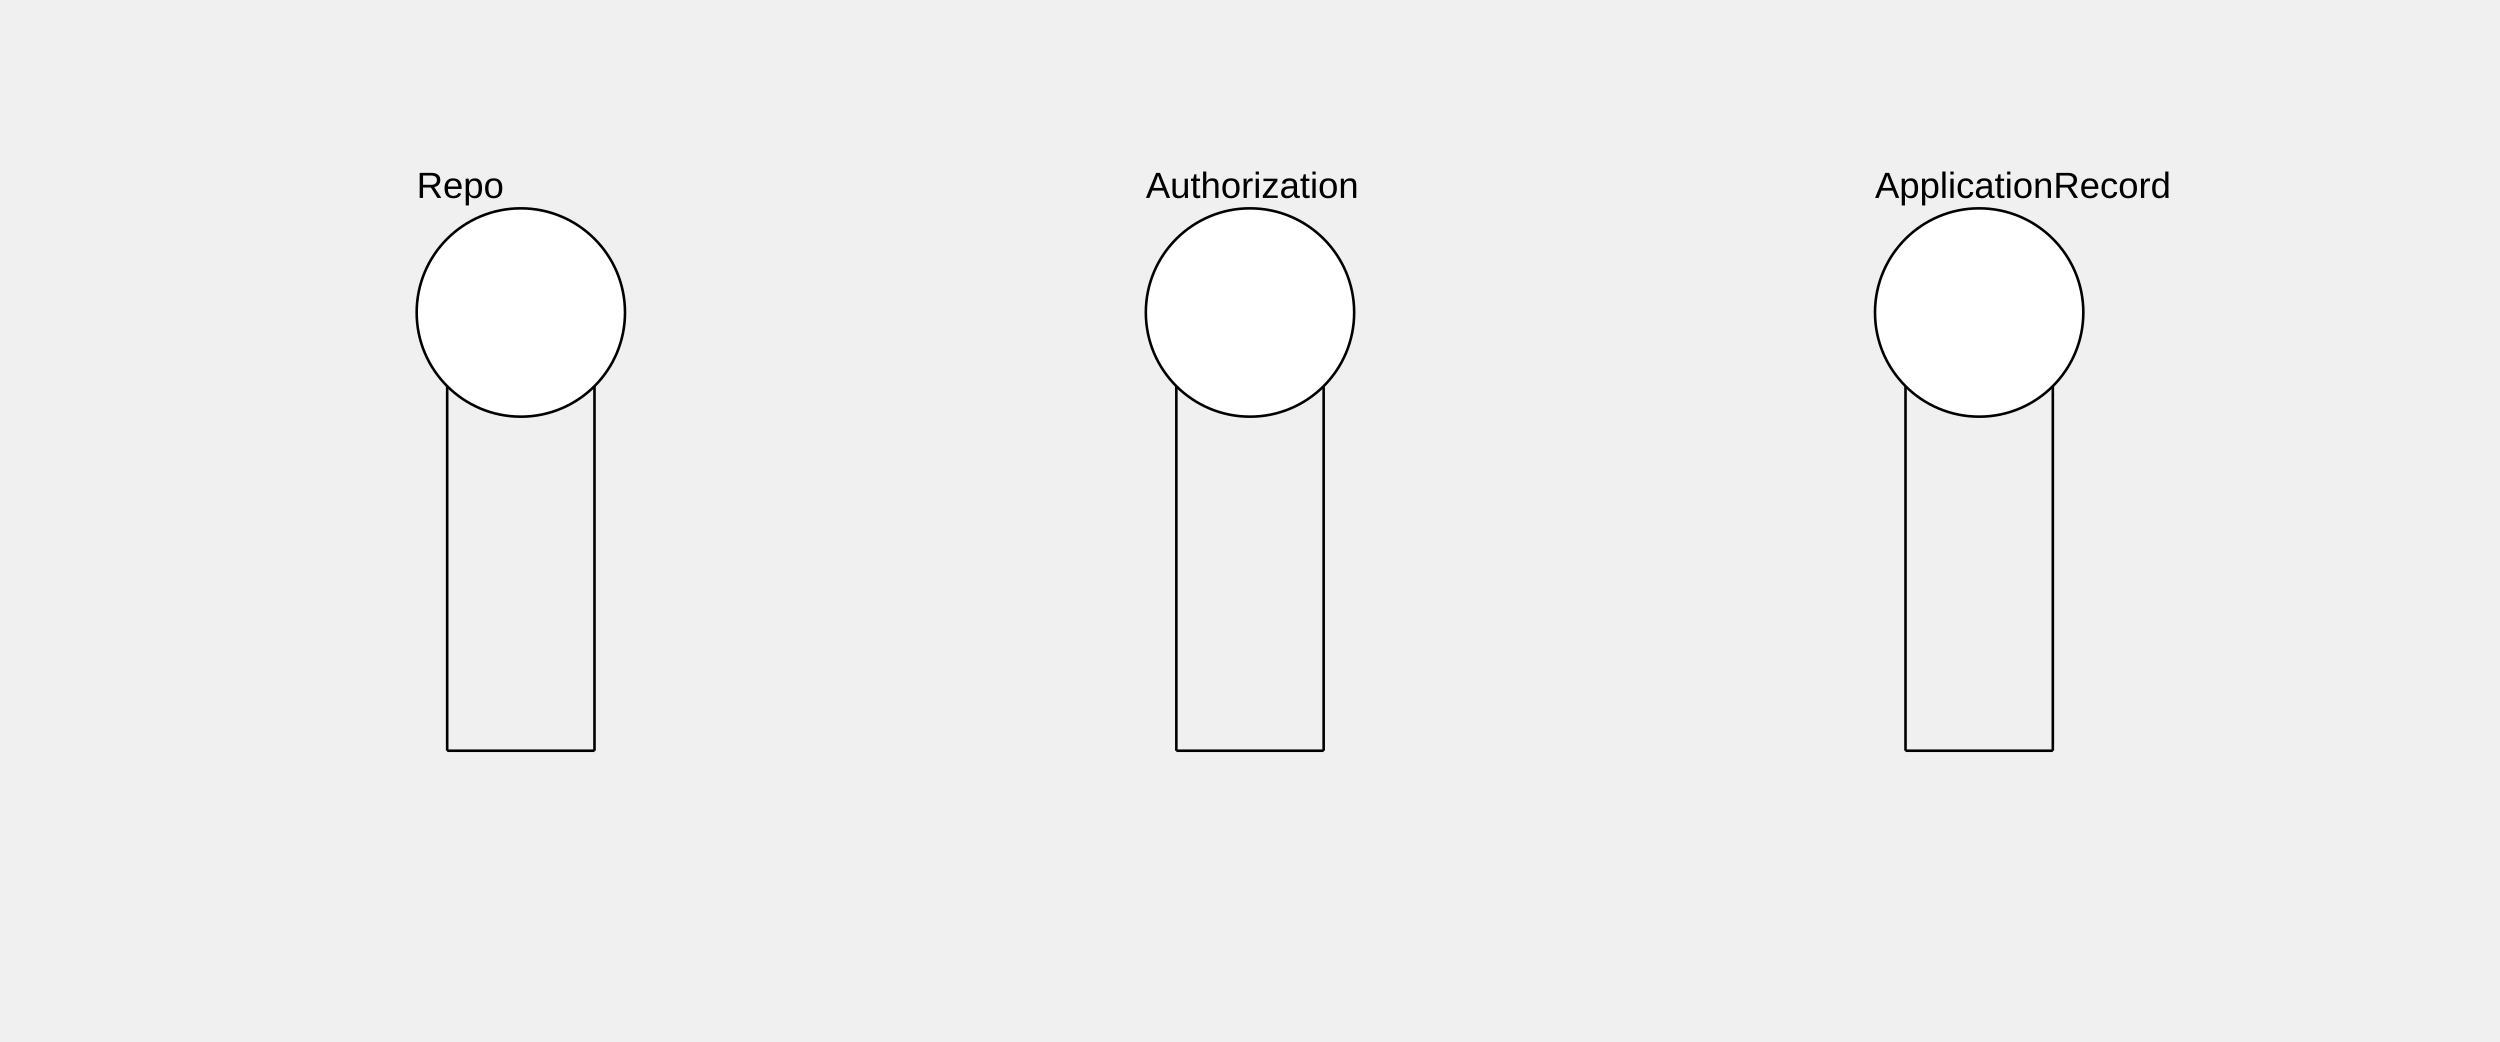
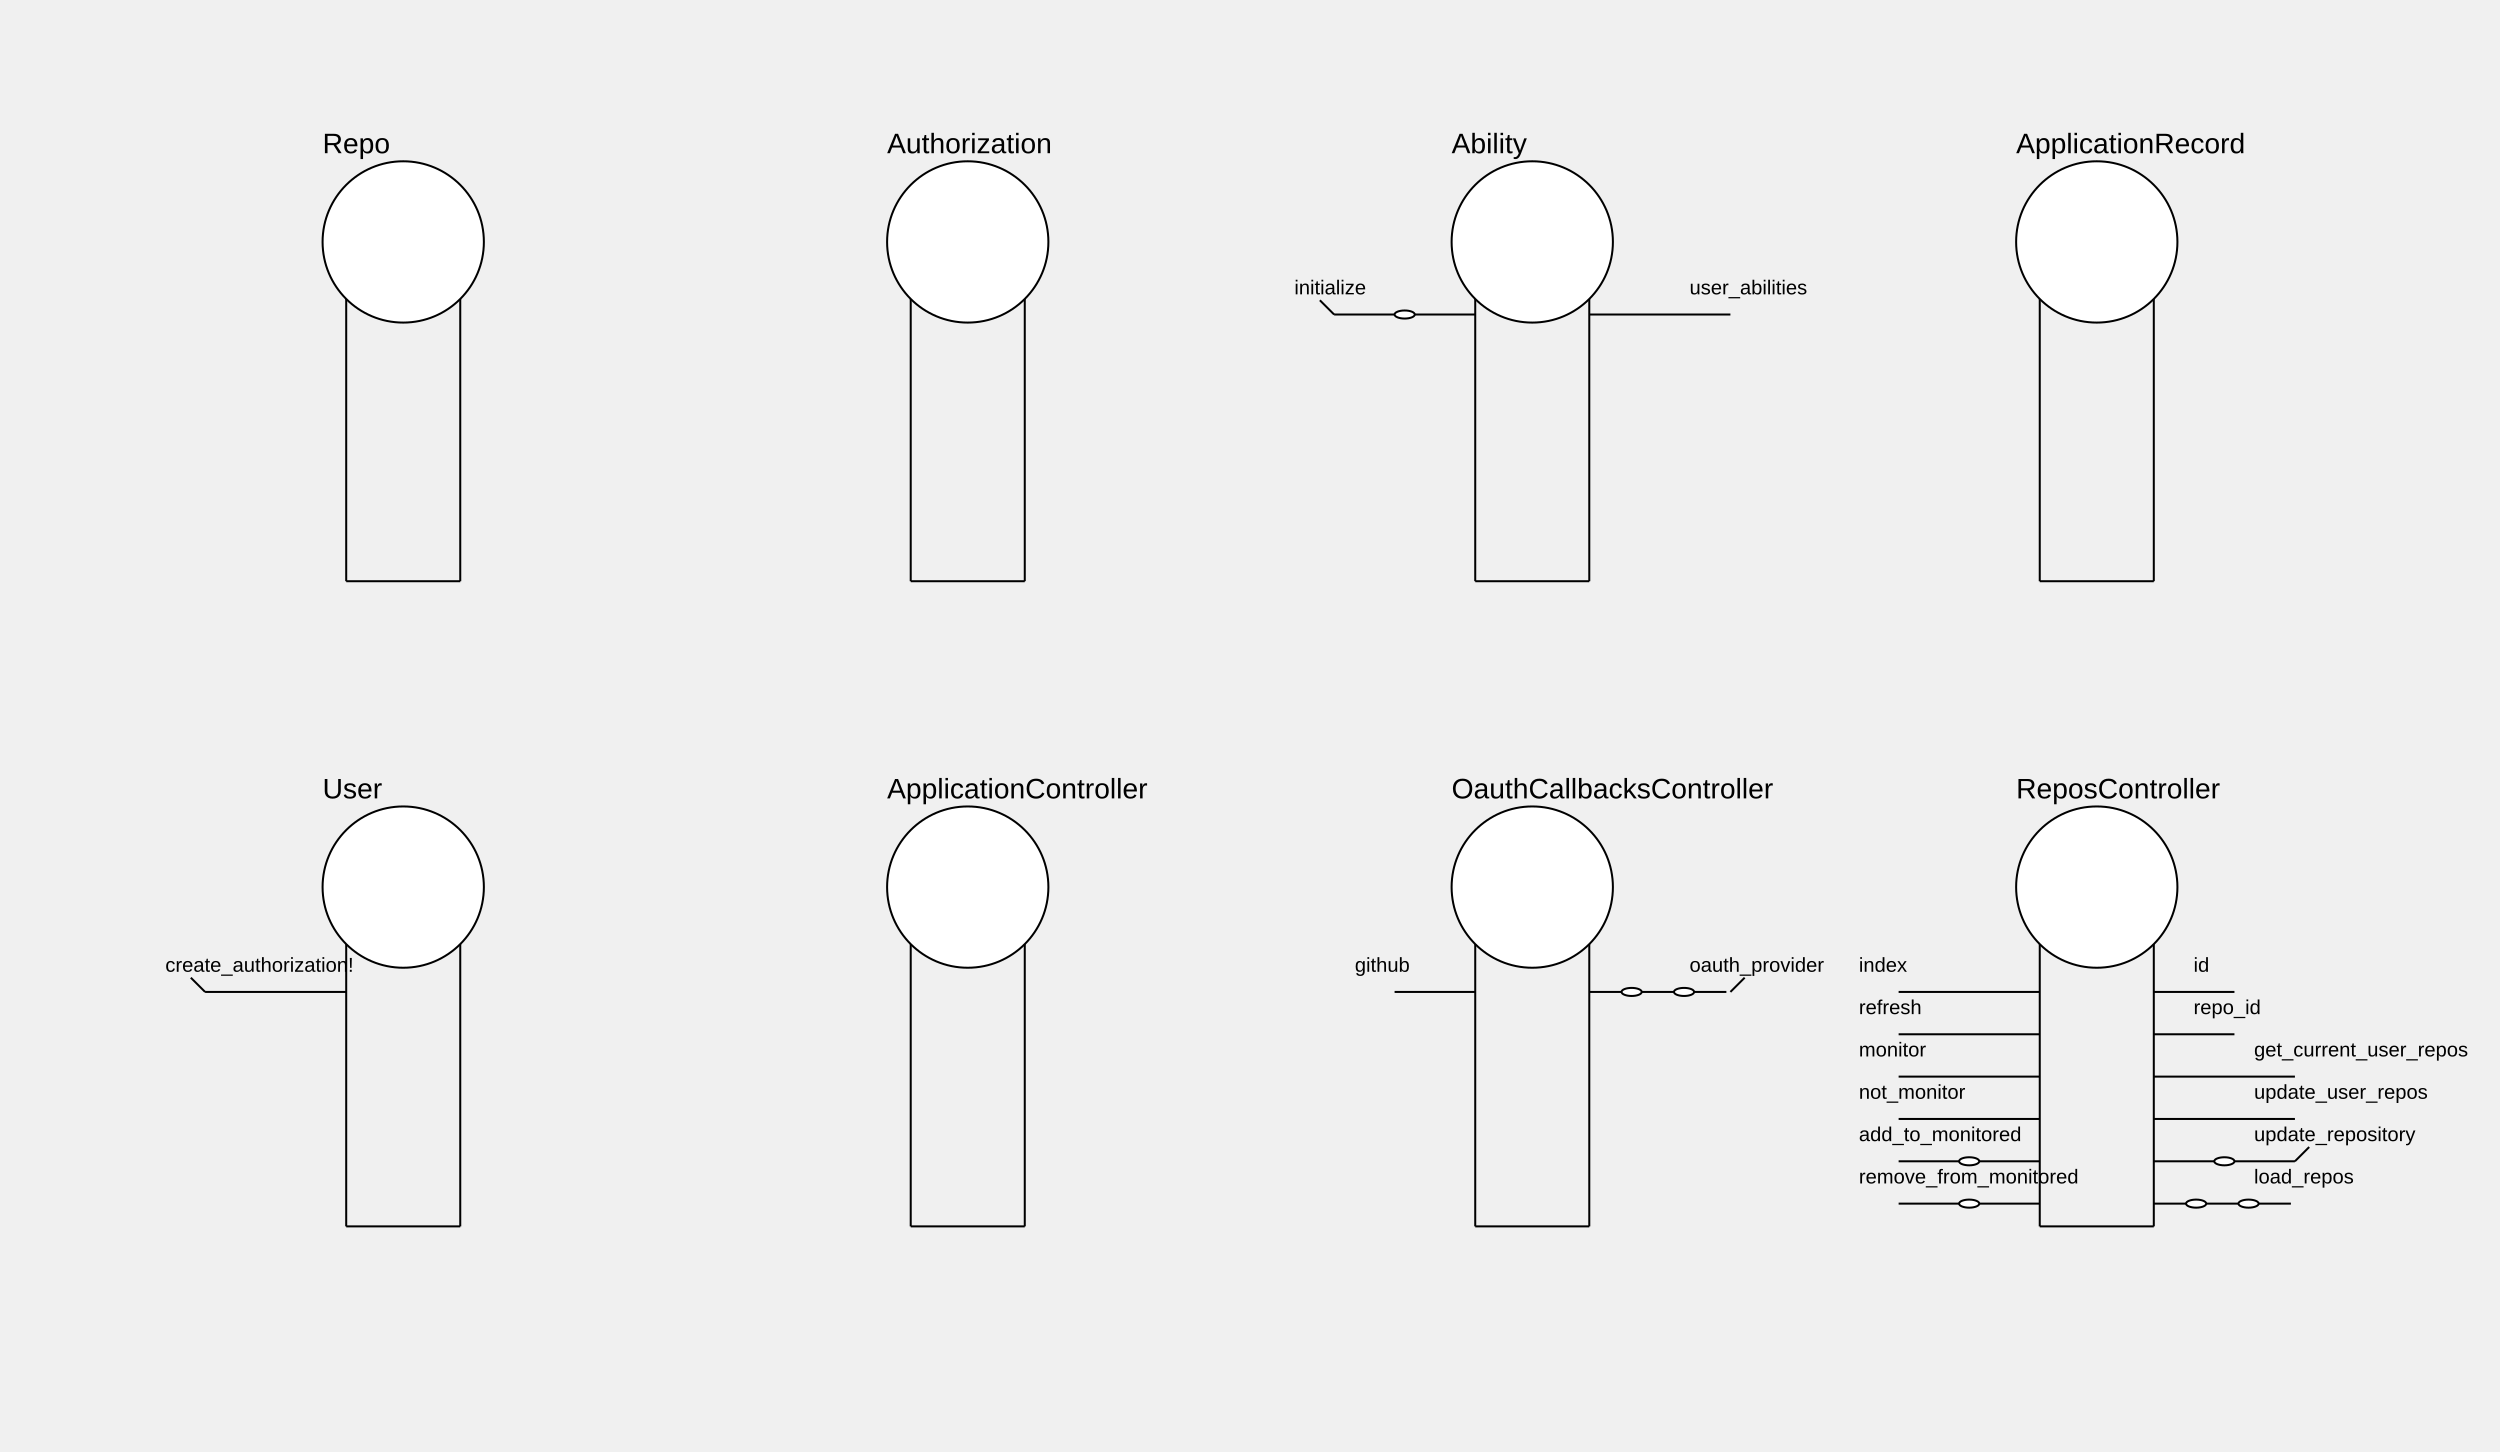
- <svg xmlns="http://www.w3.org/2000/svg" width="960.0" height="400.0" style="background:white">
+ <svg xmlns="http://www.w3.org/2000/svg" width="1240.0" height="720.0" style="background:white">
  <circle cx="200.0" cy="120.0" r="40" fill="white" style="stroke:black; stroke-width:1" />
  <line x1="228.284" y1="148.284" x2="228.284" y2="288.284" style="stroke:black; stroke-width:1" />
  <line x1="171.716" y1="148.284" x2="171.716" y2="288.284" style="stroke:black; stroke-width:1" />
  <line x1="228.284" y1="288.284" x2="171.716" y2="288.284" style="stroke:black; stroke-width:1" />
  <text x="160.0" y="76.0" font-family="arial" font-size="14" fill="black" style="writing-mode: lr">Repo</text>
  <circle cx="480.0" cy="120.0" r="40" fill="white" style="stroke:black; stroke-width:1" />
  <line x1="508.284" y1="148.284" x2="508.284" y2="288.284" style="stroke:black; stroke-width:1" />
  <line x1="451.716" y1="148.284" x2="451.716" y2="288.284" style="stroke:black; stroke-width:1" />
  <line x1="508.284" y1="288.284" x2="451.716" y2="288.284" style="stroke:black; stroke-width:1" />
  <text x="440.0" y="76.0" font-family="arial" font-size="14" fill="black" style="writing-mode: lr">Authorization</text>
  <circle cx="760.0" cy="120.0" r="40" fill="white" style="stroke:black; stroke-width:1" />
  <line x1="788.284" y1="148.284" x2="788.284" y2="288.284" style="stroke:black; stroke-width:1" />
  <line x1="731.716" y1="148.284" x2="731.716" y2="288.284" style="stroke:black; stroke-width:1" />
  <line x1="788.284" y1="288.284" x2="731.716" y2="288.284" style="stroke:black; stroke-width:1" />
-   <text x="720.0" y="76.0" font-family="arial" font-size="14" fill="black" style="writing-mode: lr">ApplicationRecord</text>
+   <text x="720.0" y="76.0" font-family="arial" font-size="14" fill="black" style="writing-mode: lr">Ability</text>
+   <line x1="731.716" y1="156" x2="701.716" y2="156" style="stroke:black; stroke-width:1" />
+   <ellipse cx="696.716" cy="156" rx="5" ry="2" style="stroke:black; stroke-width:1" fill="white" />
+   <line x1="691.716" y1="156" x2="661.716" y2="156" style="stroke:black; stroke-width:1" />
+   <text x="642" y="146" font-family="arial" font-size="10" fill="black" style="writing-mode: lr">initialize</text>
+   <line x1="661.716" y1="156" x2="654.645" y2="148.929" style="stroke:black; stroke-width:1" />
+   <line x1="788.284" y1="156" x2="858.284" y2="156" style="stroke:black; stroke-width:1" />
+   <text x="838" y="146" font-family="arial" font-size="10" fill="black" style="writing-mode: lr">user_abilities</text>
+   <circle cx="1040.0" cy="120.0" r="40" fill="white" style="stroke:black; stroke-width:1" />
+   <line x1="1068.284" y1="148.284" x2="1068.284" y2="288.284" style="stroke:black; stroke-width:1" />
+   <line x1="1011.716" y1="148.284" x2="1011.716" y2="288.284" style="stroke:black; stroke-width:1" />
+   <line x1="1068.284" y1="288.284" x2="1011.716" y2="288.284" style="stroke:black; stroke-width:1" />
+   <text x="1000.0" y="76.0" font-family="arial" font-size="14" fill="black" style="writing-mode: lr">ApplicationRecord</text>
+   <circle cx="200.0" cy="440.0" r="40" fill="white" style="stroke:black; stroke-width:1" />
+   <line x1="228.284" y1="468.284" x2="228.284" y2="608.284" style="stroke:black; stroke-width:1" />
+   <line x1="171.716" y1="468.284" x2="171.716" y2="608.284" style="stroke:black; stroke-width:1" />
+   <line x1="228.284" y1="608.284" x2="171.716" y2="608.284" style="stroke:black; stroke-width:1" />
+   <text x="160.0" y="396.0" font-family="arial" font-size="14" fill="black" style="writing-mode: lr">User</text>
+   <line x1="171.716" y1="492" x2="101.716" y2="492" style="stroke:black; stroke-width:1" />
+   <text x="82" y="482" font-family="arial" font-size="10" fill="black" style="writing-mode: lr">create_authorization!</text>
+   <line x1="101.716" y1="492" x2="94.645" y2="484.929" style="stroke:black; stroke-width:1" />
+   <circle cx="480.0" cy="440.0" r="40" fill="white" style="stroke:black; stroke-width:1" />
+   <line x1="508.284" y1="468.284" x2="508.284" y2="608.284" style="stroke:black; stroke-width:1" />
+   <line x1="451.716" y1="468.284" x2="451.716" y2="608.284" style="stroke:black; stroke-width:1" />
+   <line x1="508.284" y1="608.284" x2="451.716" y2="608.284" style="stroke:black; stroke-width:1" />
+   <text x="440.0" y="396.0" font-family="arial" font-size="14" fill="black" style="writing-mode: lr">ApplicationController</text>
+   <circle cx="760.0" cy="440.0" r="40" fill="white" style="stroke:black; stroke-width:1" />
+   <line x1="788.284" y1="468.284" x2="788.284" y2="608.284" style="stroke:black; stroke-width:1" />
+   <line x1="731.716" y1="468.284" x2="731.716" y2="608.284" style="stroke:black; stroke-width:1" />
+   <line x1="788.284" y1="608.284" x2="731.716" y2="608.284" style="stroke:black; stroke-width:1" />
+   <text x="720.0" y="396.0" font-family="arial" font-size="14" fill="black" style="writing-mode: lr">OauthCallbacksController</text>
+   <line x1="731.716" y1="492" x2="691.716" y2="492" style="stroke:black; stroke-width:1" />
+   <text x="672" y="482" font-family="arial" font-size="10" fill="black" style="writing-mode: lr">github</text>
+   <line x1="788.284" y1="492" x2="804.284" y2="492" style="stroke:black; stroke-width:1" />
+   <ellipse cx="809.284" cy="492" rx="5" ry="2" style="stroke:black; stroke-width:1" fill="white" />
+   <line x1="814.284" y1="492" x2="830.284" y2="492" style="stroke:black; stroke-width:1" />
+   <ellipse cx="835.284" cy="492" rx="5" ry="2" style="stroke:black; stroke-width:1" fill="white" />
+   <line x1="840.284" y1="492" x2="856.284" y2="492" style="stroke:black; stroke-width:1" />
+   <text x="838" y="482" font-family="arial" font-size="10" fill="black" style="writing-mode: lr">oauth_provider</text>
+   <line x1="858.284" y1="492" x2="865.355" y2="484.929" style="stroke:black; stroke-width:1" />
+   <circle cx="1040.0" cy="440.0" r="40" fill="white" style="stroke:black; stroke-width:1" />
+   <line x1="1068.284" y1="468.284" x2="1068.284" y2="608.284" style="stroke:black; stroke-width:1" />
+   <line x1="1011.716" y1="468.284" x2="1011.716" y2="608.284" style="stroke:black; stroke-width:1" />
+   <line x1="1068.284" y1="608.284" x2="1011.716" y2="608.284" style="stroke:black; stroke-width:1" />
+   <text x="1000.0" y="396.0" font-family="arial" font-size="14" fill="black" style="writing-mode: lr">ReposController</text>
+   <line x1="1011.716" y1="492" x2="941.716" y2="492" style="stroke:black; stroke-width:1" />
+   <text x="922" y="482" font-family="arial" font-size="10" fill="black" style="writing-mode: lr">index</text>
+   <line x1="1011.716" y1="513" x2="941.716" y2="513" style="stroke:black; stroke-width:1" />
+   <text x="922" y="503" font-family="arial" font-size="10" fill="black" style="writing-mode: lr">refresh</text>
+   <line x1="1011.716" y1="534" x2="941.716" y2="534" style="stroke:black; stroke-width:1" />
+   <text x="922" y="524" font-family="arial" font-size="10" fill="black" style="writing-mode: lr">monitor</text>
+   <line x1="1011.716" y1="555" x2="941.716" y2="555" style="stroke:black; stroke-width:1" />
+   <text x="922" y="545" font-family="arial" font-size="10" fill="black" style="writing-mode: lr">not_monitor</text>
+   <line x1="1011.716" y1="576" x2="981.716" y2="576" style="stroke:black; stroke-width:1" />
+   <ellipse cx="976.716" cy="576" rx="5" ry="2" style="stroke:black; stroke-width:1" fill="white" />
+   <line x1="971.716" y1="576" x2="941.716" y2="576" style="stroke:black; stroke-width:1" />
+   <text x="922" y="566" font-family="arial" font-size="10" fill="black" style="writing-mode: lr">add_to_monitored</text>
+   <line x1="1011.716" y1="597" x2="981.716" y2="597" style="stroke:black; stroke-width:1" />
+   <ellipse cx="976.716" cy="597" rx="5" ry="2" style="stroke:black; stroke-width:1" fill="white" />
+   <line x1="971.716" y1="597" x2="941.716" y2="597" style="stroke:black; stroke-width:1" />
+   <text x="922" y="587" font-family="arial" font-size="10" fill="black" style="writing-mode: lr">remove_from_monitored</text>
+   <line x1="1068.284" y1="492" x2="1108.284" y2="492" style="stroke:black; stroke-width:1" />
+   <text x="1088" y="482" font-family="arial" font-size="10" fill="black" style="writing-mode: lr">id</text>
+   <line x1="1068.284" y1="513" x2="1108.284" y2="513" style="stroke:black; stroke-width:1" />
+   <text x="1088" y="503" font-family="arial" font-size="10" fill="black" style="writing-mode: lr">repo_id</text>
+   <line x1="1068.284" y1="534" x2="1138.284" y2="534" style="stroke:black; stroke-width:1" />
+   <text x="1118" y="524" font-family="arial" font-size="10" fill="black" style="writing-mode: lr">get_current_user_repos</text>
+   <line x1="1068.284" y1="555" x2="1138.284" y2="555" style="stroke:black; stroke-width:1" />
+   <text x="1118" y="545" font-family="arial" font-size="10" fill="black" style="writing-mode: lr">update_user_repos</text>
+   <line x1="1068.284" y1="576" x2="1098.284" y2="576" style="stroke:black; stroke-width:1" />
+   <ellipse cx="1103.284" cy="576" rx="5" ry="2" style="stroke:black; stroke-width:1" fill="white" />
+   <line x1="1108.284" y1="576" x2="1138.284" y2="576" style="stroke:black; stroke-width:1" />
+   <text x="1118" y="566" font-family="arial" font-size="10" fill="black" style="writing-mode: lr">update_repository</text>
+   <line x1="1138.284" y1="576" x2="1145.355" y2="568.929" style="stroke:black; stroke-width:1" />
+   <line x1="1068.284" y1="597" x2="1084.284" y2="597" style="stroke:black; stroke-width:1" />
+   <ellipse cx="1089.284" cy="597" rx="5" ry="2" style="stroke:black; stroke-width:1" fill="white" />
+   <line x1="1094.284" y1="597" x2="1110.284" y2="597" style="stroke:black; stroke-width:1" />
+   <ellipse cx="1115.284" cy="597" rx="5" ry="2" style="stroke:black; stroke-width:1" fill="white" />
+   <line x1="1120.284" y1="597" x2="1136.284" y2="597" style="stroke:black; stroke-width:1" />
+   <text x="1118" y="587" font-family="arial" font-size="10" fill="black" style="writing-mode: lr">load_repos</text>
</svg>
